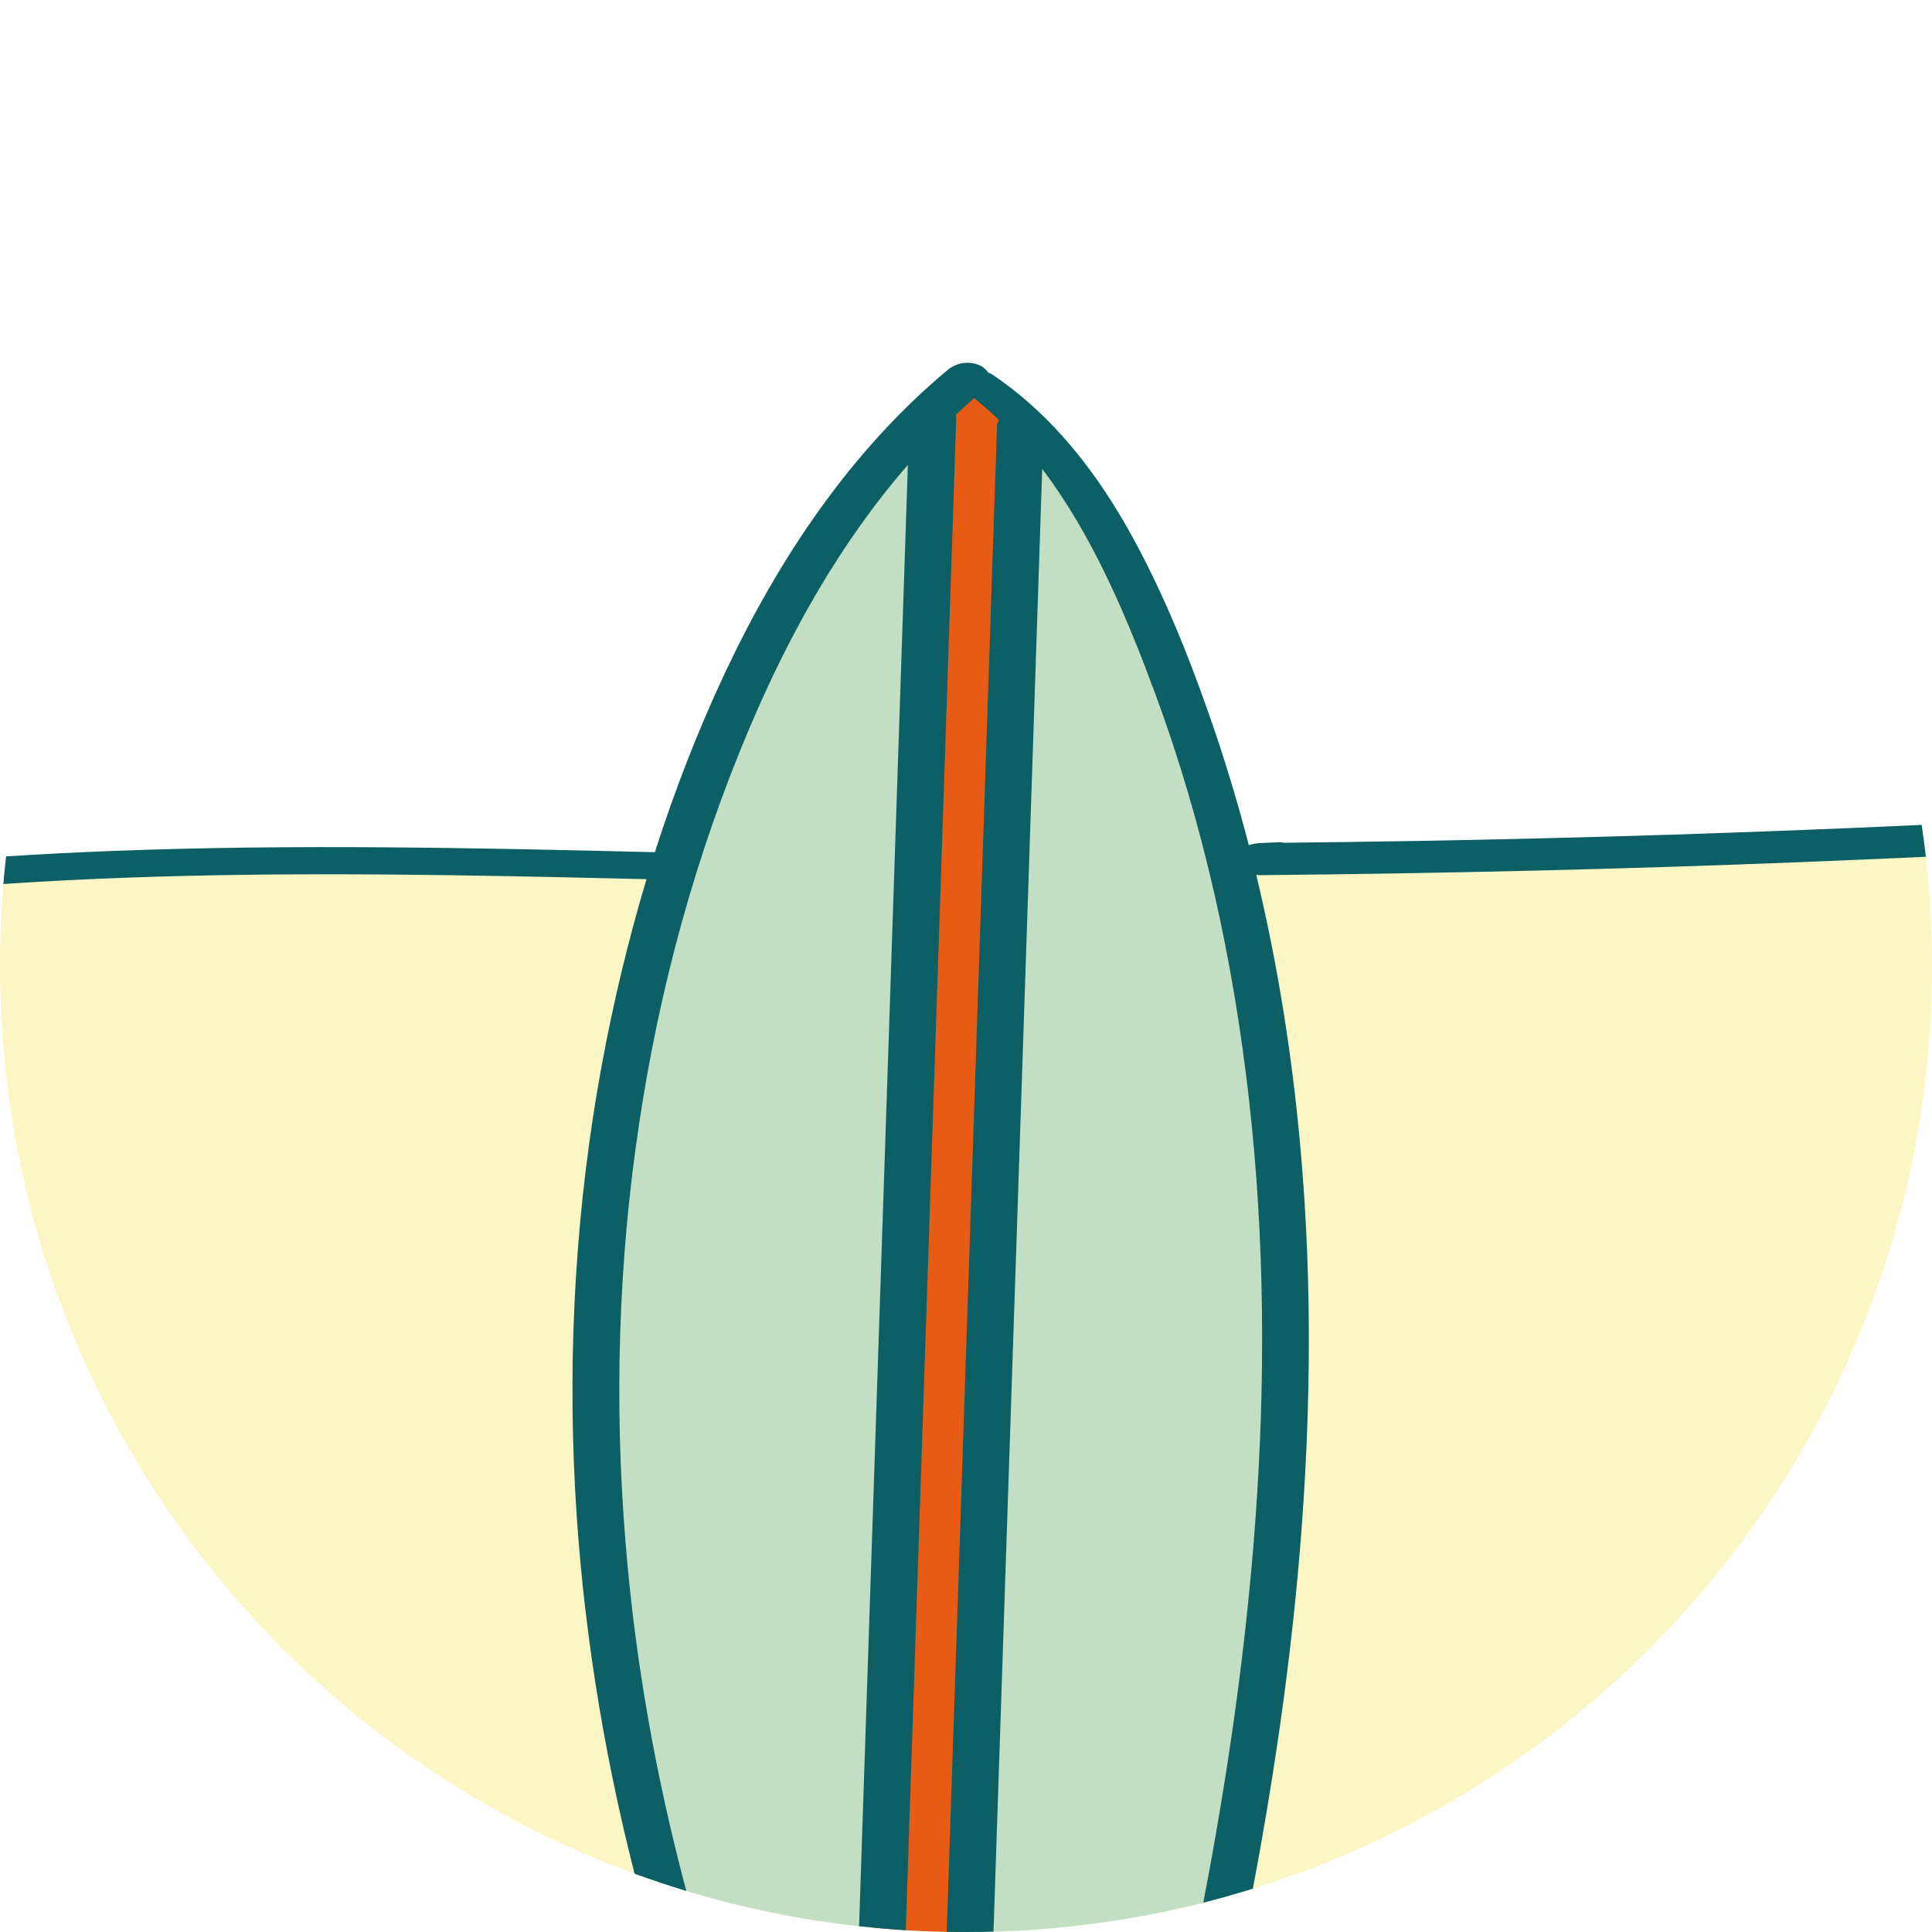
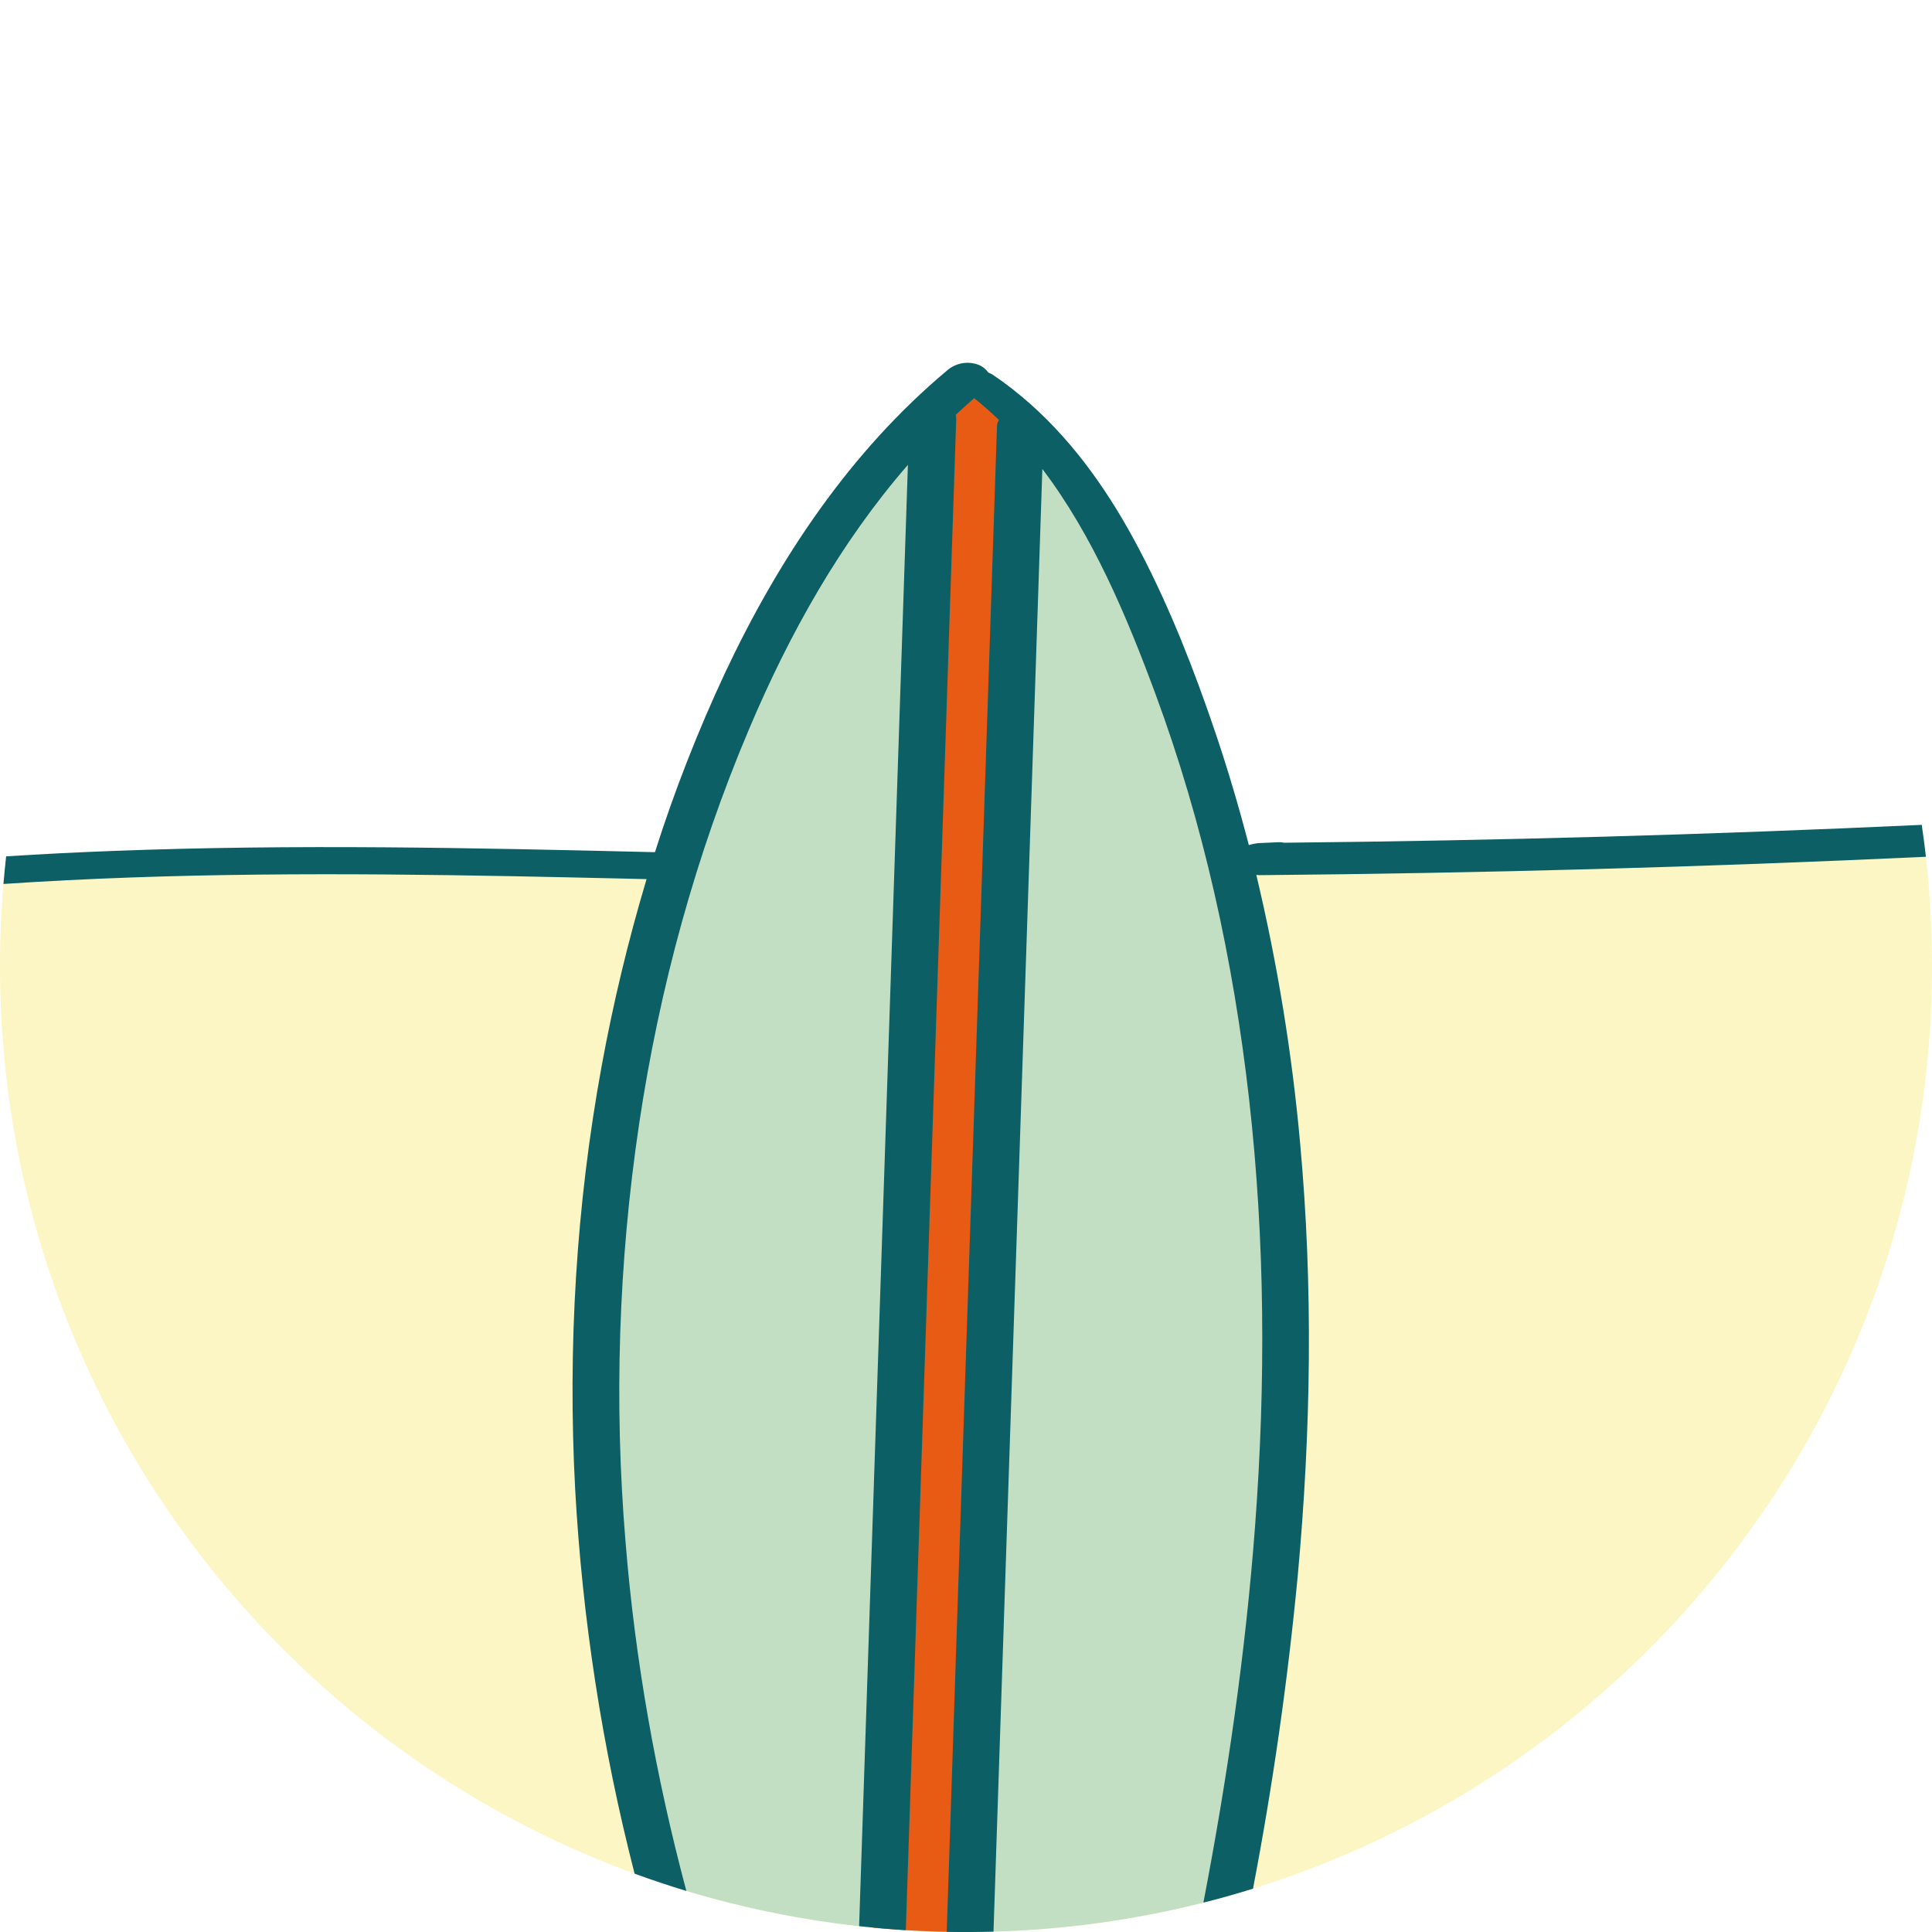
- <svg xmlns="http://www.w3.org/2000/svg" fill="none" height="1024" viewBox="0 0 56 56" width="1024">
+ <svg xmlns="http://www.w3.org/2000/svg" width="1024" height="1024" fill="none" viewBox="0 0 56 56">
  <clipPath id="a">
-     <path d="m0 0h56v56h-56z" />
+     <path d="M0 0h56v56H0z" />
  </clipPath>
  <g clip-path="url(#a)">
-     <path d="m56 28c0 15.464-12.536 28-28 28s-28-12.536-28-28c0-.844.037-1.678.11-2.503l55.648-1.194c.16 1.21.242 2.444.242 3.697z" fill="#fcf6c4" />
-     <path d="m19.62 54.725-2.498-11.068 1.127-12.624 2.204-8.808 3.107-6.292 4.364-4.959 2.65 1.916 4.613 8.79 2.016 12.505-.327 14.92-1.215 5.836c-2.435.691-5.005 1.061-7.662 1.061-2.919 0-5.734-.447-8.38-1.275z" fill="#c3dfc3" />
-     <path d="m27.996 56 .712-20.221.895-23.238-1.786-1.782-1.339 1.474-.578 27.25s-.302 8.342-.593 16.39c.885.084 1.782.128 2.69.128z" fill="#e75b14" />
-     <path d="m28.797 55.989c-.265.007-.531.011-.797.011-.187 0-.373-.002-.559-.005l1.457-43.637c.002-.071.023-.132.058-.185-.23-.221-.47-.432-.721-.632-.181.159-.359.321-.533.485.011.04.016.084.014.13-.071 2.17-.144 4.338-.217 6.505l-.001.019c-.072 2.162-.145 4.322-.216 6.484l-1.028 30.784c-.454-.028-.905-.067-1.353-.116l1.414-42.357c-1.956 2.251-3.433 4.891-4.593 7.633-1.555 3.664-2.611 7.538-3.198 11.474-.605 4.012-.724 8.092-.392 12.13.275 3.414.879 6.793 1.761 10.098-.506-.153-1.006-.32-1.5-.5-.932-3.65-1.523-7.386-1.724-11.148-.217-4.101.029-8.231.77-12.271.336-1.819.766-3.629 1.301-5.408-.28-.006-.56-.013-.84-.019h-.002c-1-.023-1.998-.046-3-.065-4.933-.093-9.877-.107-14.801.224.023-.268.049-.534.079-.8 1.039-.068 2.08-.119 3.123-.159 5.227-.201 10.455-.089 15.683.037.568-1.775 1.242-3.515 2.032-5.198 1.555-3.306 3.631-6.423 6.449-8.776.256-.215.615-.275.926-.141.092.039.19.118.255.212.05.019.096.043.138.071.372.249.722.525 1.061.823 1.343 1.189 2.362 2.677 3.189 4.258.889 1.696 1.59 3.501 2.204 5.314.359 1.066.678 2.144.961 3.232.113-.037.234-.054.335-.059v-.001l.014-0c.081-.003.164-.007.246-.011.086-.004.171-.009.255-.012.053-.003.112.003.172.015 1.261-.014 2.519-.029 3.782-.052 4.906-.084 9.804-.24 14.7-.466.045.306.085.615.12.924-1.18.054-2.361.105-3.541.152-5.255.21-10.514.333-15.77.381-.031-0-.063-.003-.097-.007.615 2.556 1.029 5.162 1.269 7.78.383 4.165.315 8.361-.067 12.52-.281 3.047-.731 6.076-1.299 9.084-.474.147-.953.282-1.438.405.695-3.613 1.224-7.258 1.498-10.93.31-4.118.29-8.267-.176-12.375-.453-3.999-1.319-7.961-2.716-11.739-.825-2.226-1.807-4.579-3.275-6.512-.059 1.772-.118 3.543-.177 5.314l-0.0.01c-.072 2.163-.145 4.325-.216 6.487z" fill="#0b5f65" />
+     <path fill="#fcf6c4" d="M56 28c0 15.464-12.536 28-28 28S0 43.464 0 28c0-.843.037-1.678.11-2.503l55.648-1.194c.16 1.21.242 2.444.242 3.697z" />
+     <path fill="#c3dfc3" d="m19.62 54.725-2.497-11.068 1.127-12.624 2.204-8.808 3.107-6.292 4.363-4.96 2.65 1.916 4.614 8.79 2.016 12.504-.327 14.92-1.215 5.836A28.02 28.02 0 0 1 28 56a27.99 27.99 0 0 1-8.38-1.275z" />
+     <path fill="#e75b14" d="m27.996 56 .713-20.22.894-23.24-1.786-1.781-1.34 1.474-.577 27.25-.593 16.39c.885.084 1.782.127 2.69.127z" />
+     <path fill="#0b5f65" d="M28.797 55.989a28.182 28.182 0 0 1-1.356.006l1.457-43.637a.347.347 0 0 1 .058-.185c-.23-.221-.47-.432-.72-.632-.182.159-.36.32-.534.484.011.04.016.084.014.13-.071 2.17-.144 4.338-.217 6.505v.02c-.073 2.16-.145 4.322-.216 6.483l-1.028 30.784a28.129 28.129 0 0 1-1.353-.117l1.414-42.356c-1.955 2.251-3.432 4.891-4.593 7.633-1.555 3.664-2.611 7.538-3.198 11.474a52.534 52.534 0 0 0-.392 12.13c.276 3.414.88 6.794 1.761 10.098a27.787 27.787 0 0 1-1.5-.5 57.469 57.469 0 0 1-1.723-11.148c-.217-4.1.029-8.231.77-12.271a50.814 50.814 0 0 1 1.3-5.408l-.839-.02H17.9c-1-.022-1.998-.045-3-.064-4.932-.093-9.876-.107-14.8.224.022-.267.048-.534.078-.8 1.039-.067 2.08-.119 3.123-.158 5.227-.201 10.455-.089 15.683.037a43.057 43.057 0 0 1 2.032-5.198c1.555-3.306 3.631-6.423 6.45-8.776a.895.895 0 0 1 .925-.141c.092.039.19.118.255.212.05.019.096.042.138.07.373.25.722.526 1.06.823 1.344 1.189 2.363 2.677 3.19 4.258.889 1.696 1.59 3.5 2.204 5.314.359 1.065.678 2.144.96 3.232a1.37 1.37 0 0 1 .336-.06h.014l.246-.011c.086-.005.171-.01.256-.012a.666.666 0 0 1 .172.015 507.915 507.915 0 0 0 18.481-.518c.045.307.085.616.12.925a510.263 510.263 0 0 1-19.311.533.764.764 0 0 1-.097-.007 54.667 54.667 0 0 1 1.27 7.78c.382 4.165.314 8.36-.068 12.52a97.088 97.088 0 0 1-1.298 9.084c-.474.147-.954.282-1.438.404.695-3.613 1.224-7.257 1.499-10.93.31-4.117.29-8.266-.176-12.374-.453-4-1.319-7.962-2.716-11.739-.825-2.226-1.807-4.579-3.275-6.512l-.177 5.314v.01c-.073 2.164-.146 4.326-.217 6.488z" />
  </g>
</svg>
